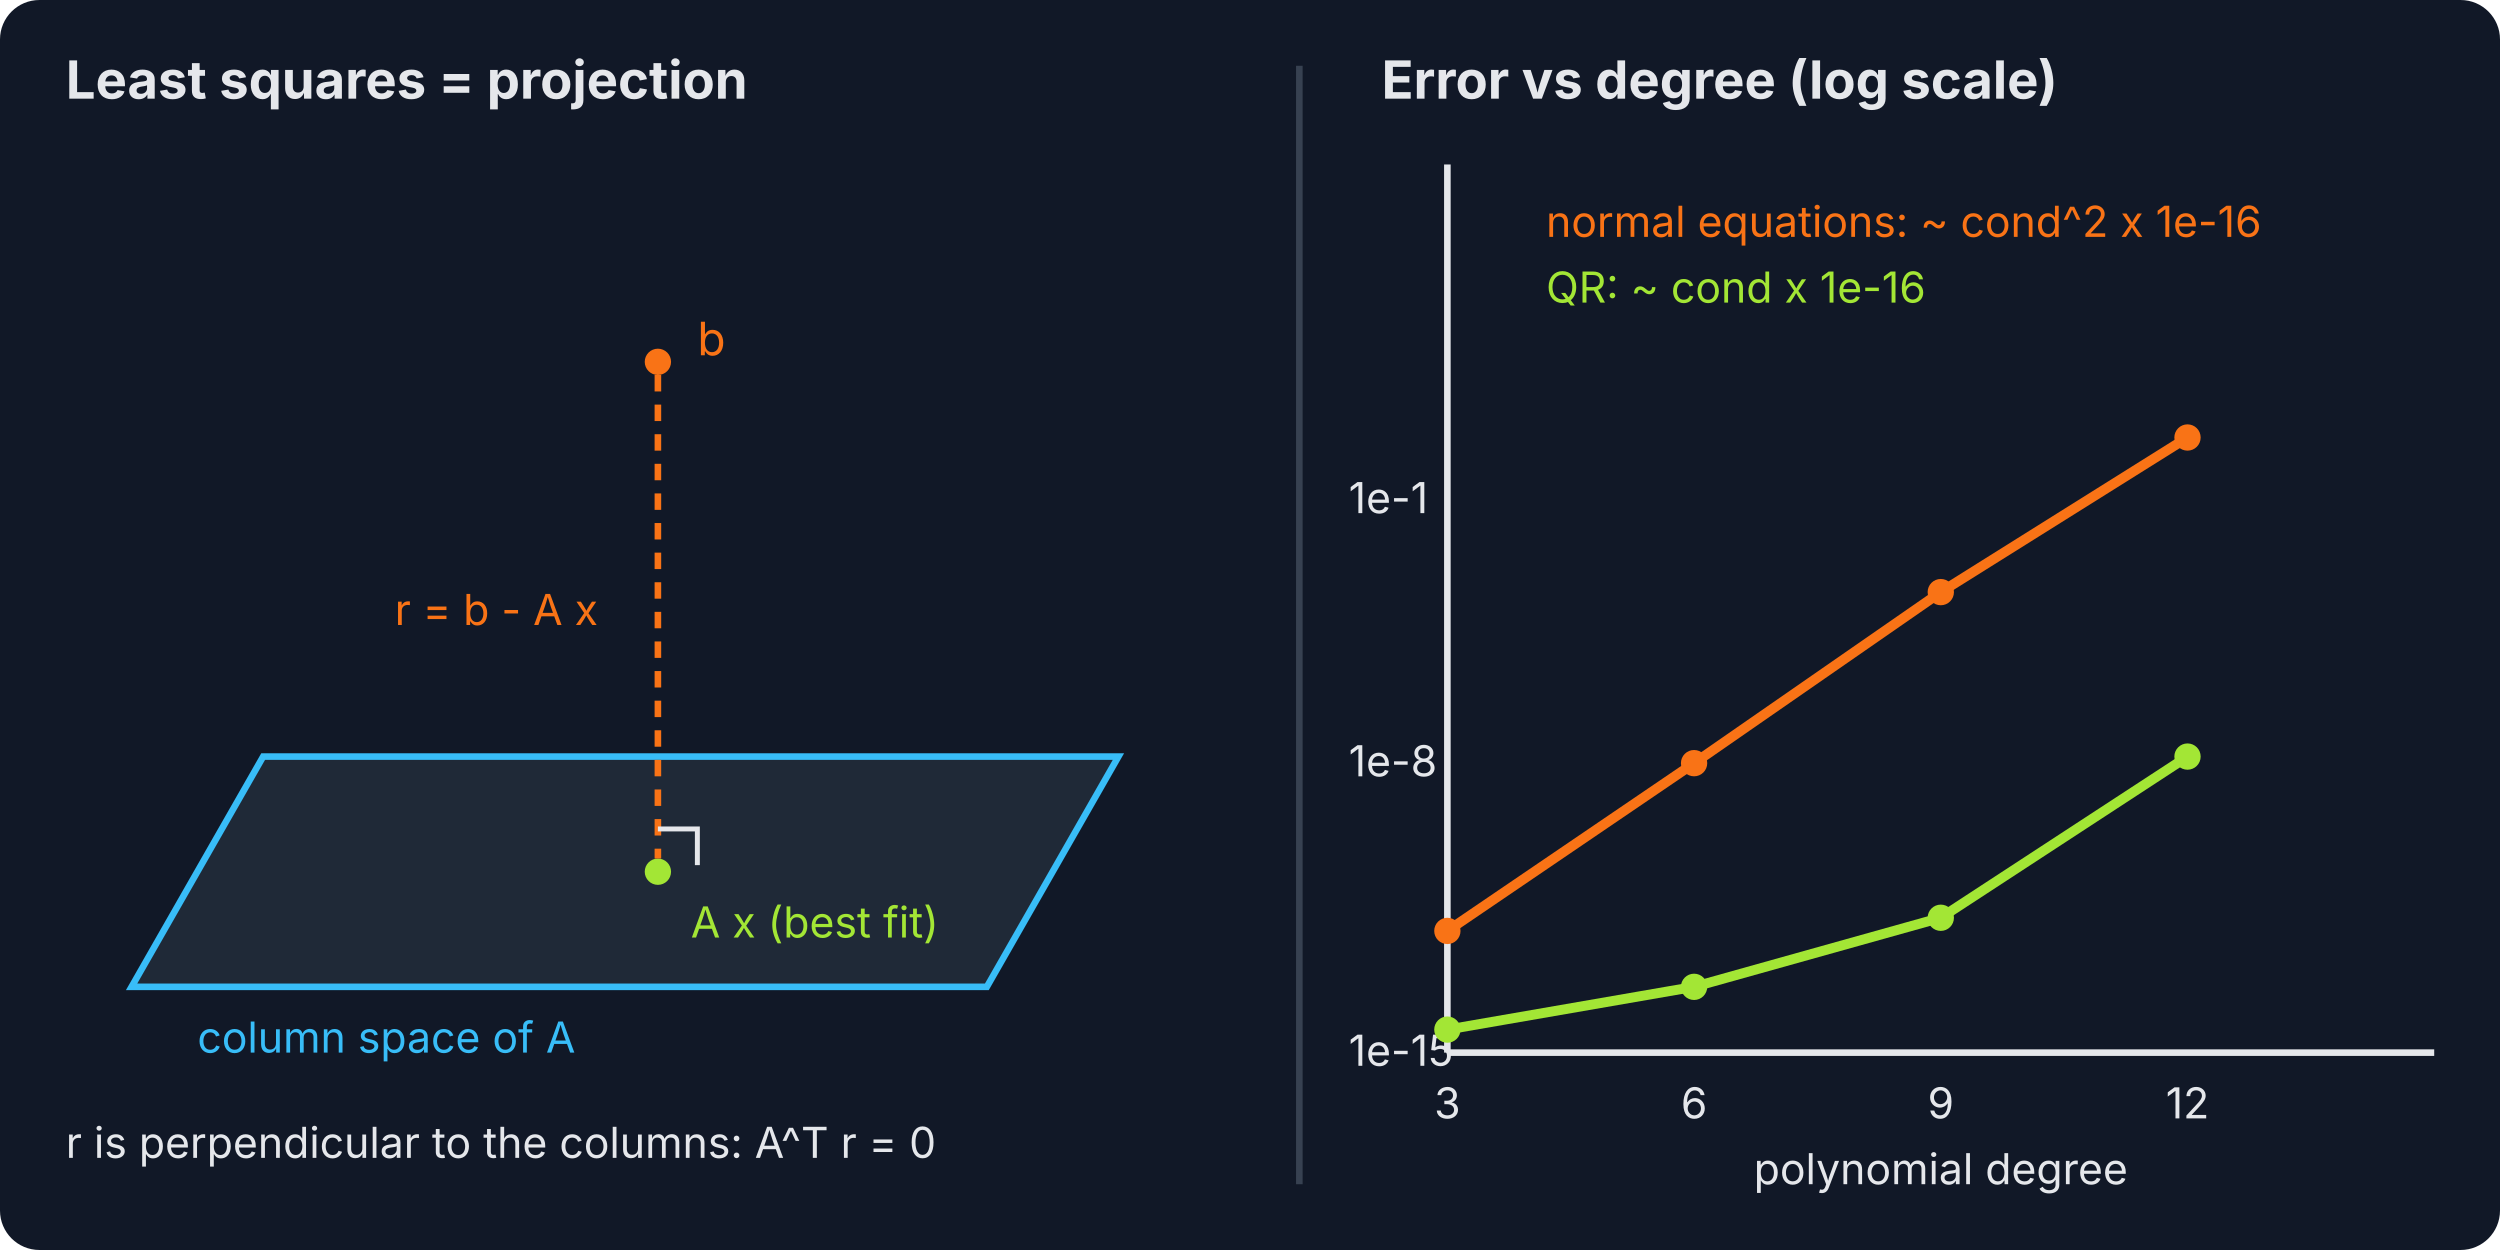
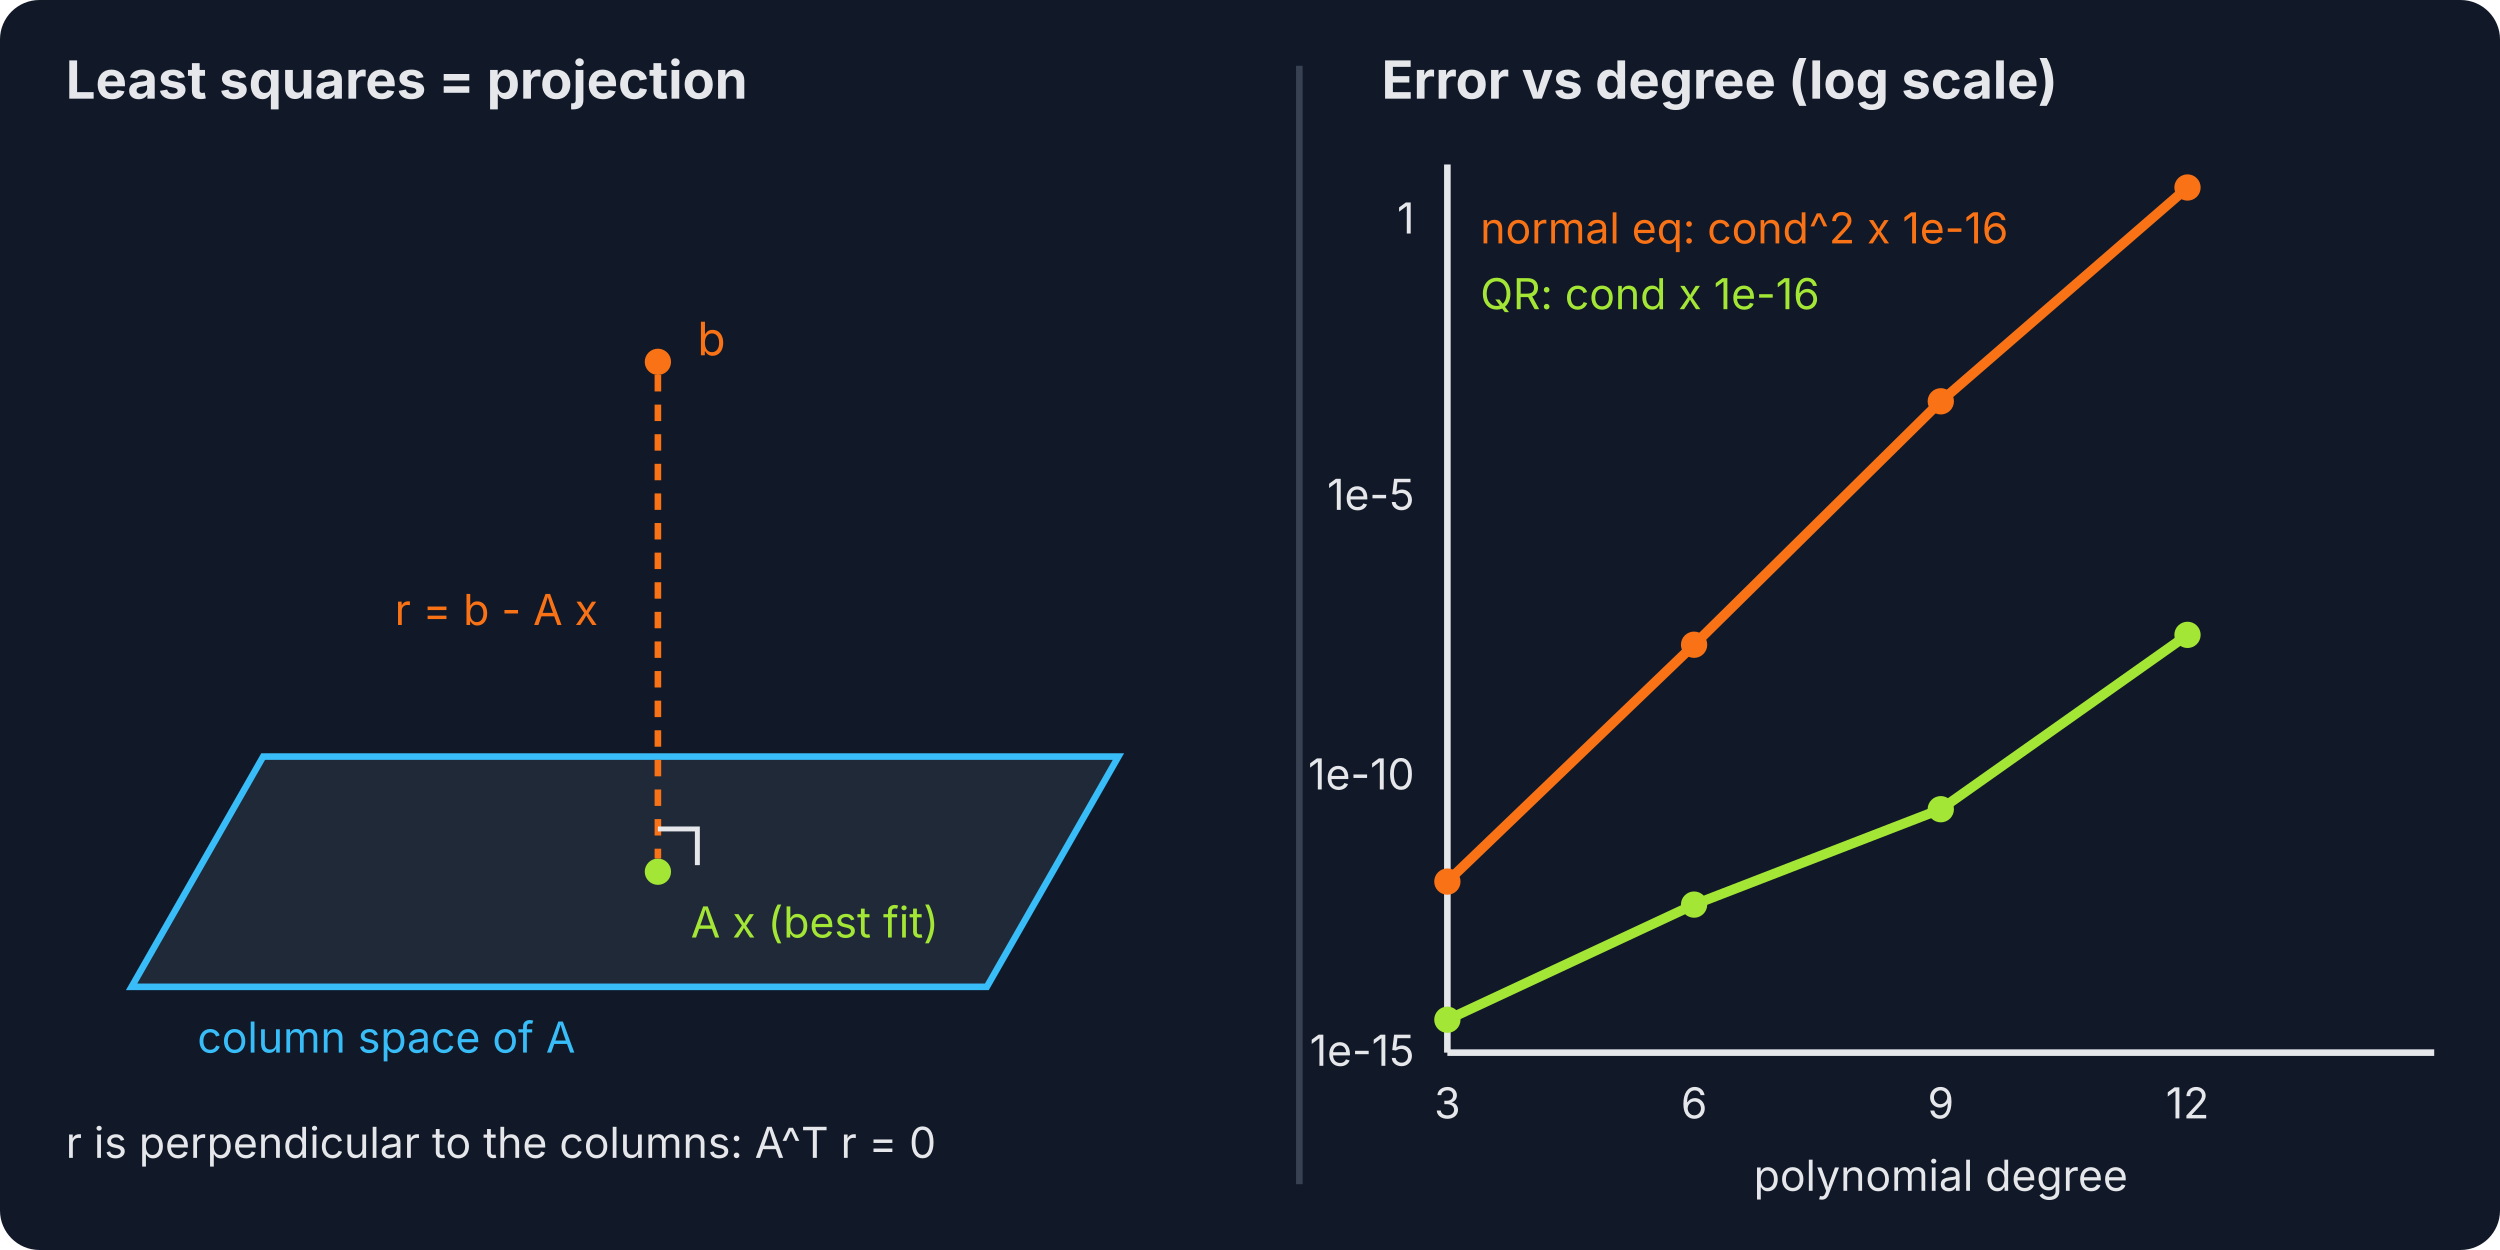
<svg xmlns="http://www.w3.org/2000/svg" viewBox="0 0 760 380" font-family="Inter, Arial, sans-serif">
  <rect width="760" height="380" fill="#111827" rx="12" />
  <text x="20" y="30" font-size="16" font-weight="bold" fill="#e5e7eb">Least squares = projection</text>
  <polygon points="40,300 300,300 340,230 80,230" fill="#1f2937" stroke="#38bdf8" stroke-width="2" />
  <text x="60" y="320" font-size="13" fill="#38bdf8">column space of A</text>
  <circle cx="200" cy="265" r="4" fill="#a3e635" />
  <text x="210" y="285" font-size="13" fill="#a3e635">A x (best fit)</text>
  <circle cx="200" cy="110" r="4" fill="#f97316" />
  <text x="212" y="108" font-size="14" fill="#f97316">b</text>
  <line x1="200" y1="114" x2="200" y2="261" stroke="#f97316" stroke-width="2" stroke-dasharray="5 4" />
  <text x="120" y="190" font-size="13" fill="#f97316">r = b - A x</text>
  <path d="M200 252 H212 V263" fill="none" stroke="#e5e7eb" stroke-width="1.5" />
  <text x="20" y="352" font-size="13" fill="#e5e7eb">r is perpendicular to the columns: A^T r = 0</text>
  <line x1="395" y1="20" x2="395" y2="360" stroke="#374151" stroke-width="2" />
  <text x="420" y="30" font-size="16" font-weight="bold" fill="#e5e7eb">Error vs degree (log scale)</text>
  <line x1="440" y1="320" x2="740" y2="320" stroke="#e5e7eb" stroke-width="2" />
  <line x1="440" y1="320" x2="440" y2="50" stroke="#e5e7eb" stroke-width="2" />
  <g font-size="13" fill="#e5e7eb">
-     <text x="410" y="324">1e-15</text>
-     <text x="410" y="236">1e-8</text>
-     <text x="410" y="156">1e-1</text>
+     <g text-anchor="end">
+       <text x="430" y="324">1e-15</text>
+       <text x="430" y="240">1e-10</text>
+       <text x="430" y="155">1e-5</text>
+       <text x="430" y="71">1</text>
+     </g>
    <text x="440" y="340" text-anchor="middle">3</text>
    <text x="515" y="340" text-anchor="middle">6</text>
    <text x="590" y="340" text-anchor="middle">9</text>
    <text x="665" y="340" text-anchor="middle">12</text>
-     <text x="590" y="360" text-anchor="middle">polynomial degree</text>
+     <text x="590" y="362" text-anchor="middle">polynomial degree</text>
  </g>
-   <polyline points="440,283 515,232 590,180 665,133" fill="none" stroke="#f97316" stroke-width="3" />
-   <polyline points="440,313 515,300 590,279 665,230" fill="none" stroke="#a3e635" stroke-width="3" />
+   <polyline points="440,268 515,196 590,122 665,57" fill="none" stroke="#f97316" stroke-width="3" />
+   <polyline points="440,310 515,275 590,246 665,193" fill="none" stroke="#a3e635" stroke-width="3" />
  <g fill="#f97316">
-     <circle cx="440" cy="283" r="4" />
-     <circle cx="515" cy="232" r="4" />
-     <circle cx="590" cy="180" r="4" />
-     <circle cx="665" cy="133" r="4" />
+     <circle cx="440" cy="268" r="4" />
+     <circle cx="515" cy="196" r="4" />
+     <circle cx="590" cy="122" r="4" />
+     <circle cx="665" cy="57" r="4" />
  </g>
  <g fill="#a3e635">
-     <circle cx="440" cy="313" r="4" />
-     <circle cx="515" cy="300" r="4" />
-     <circle cx="590" cy="279" r="4" />
-     <circle cx="665" cy="230" r="4" />
+     <circle cx="440" cy="310" r="4" />
+     <circle cx="515" cy="275" r="4" />
+     <circle cx="590" cy="246" r="4" />
+     <circle cx="665" cy="193" r="4" />
  </g>
-   <text x="470" y="72" font-size="13" fill="#f97316">normal equations: ~ cond^2 x 1e-16</text>
-   <text x="470" y="92" font-size="13" fill="#a3e635">QR: ~ cond x 1e-16</text>
+   <text x="450" y="74" font-size="13" fill="#f97316">normal eq: cond^2 x 1e-16</text>
+   <text x="450" y="94" font-size="13" fill="#a3e635">QR: cond x 1e-16</text>
</svg>
